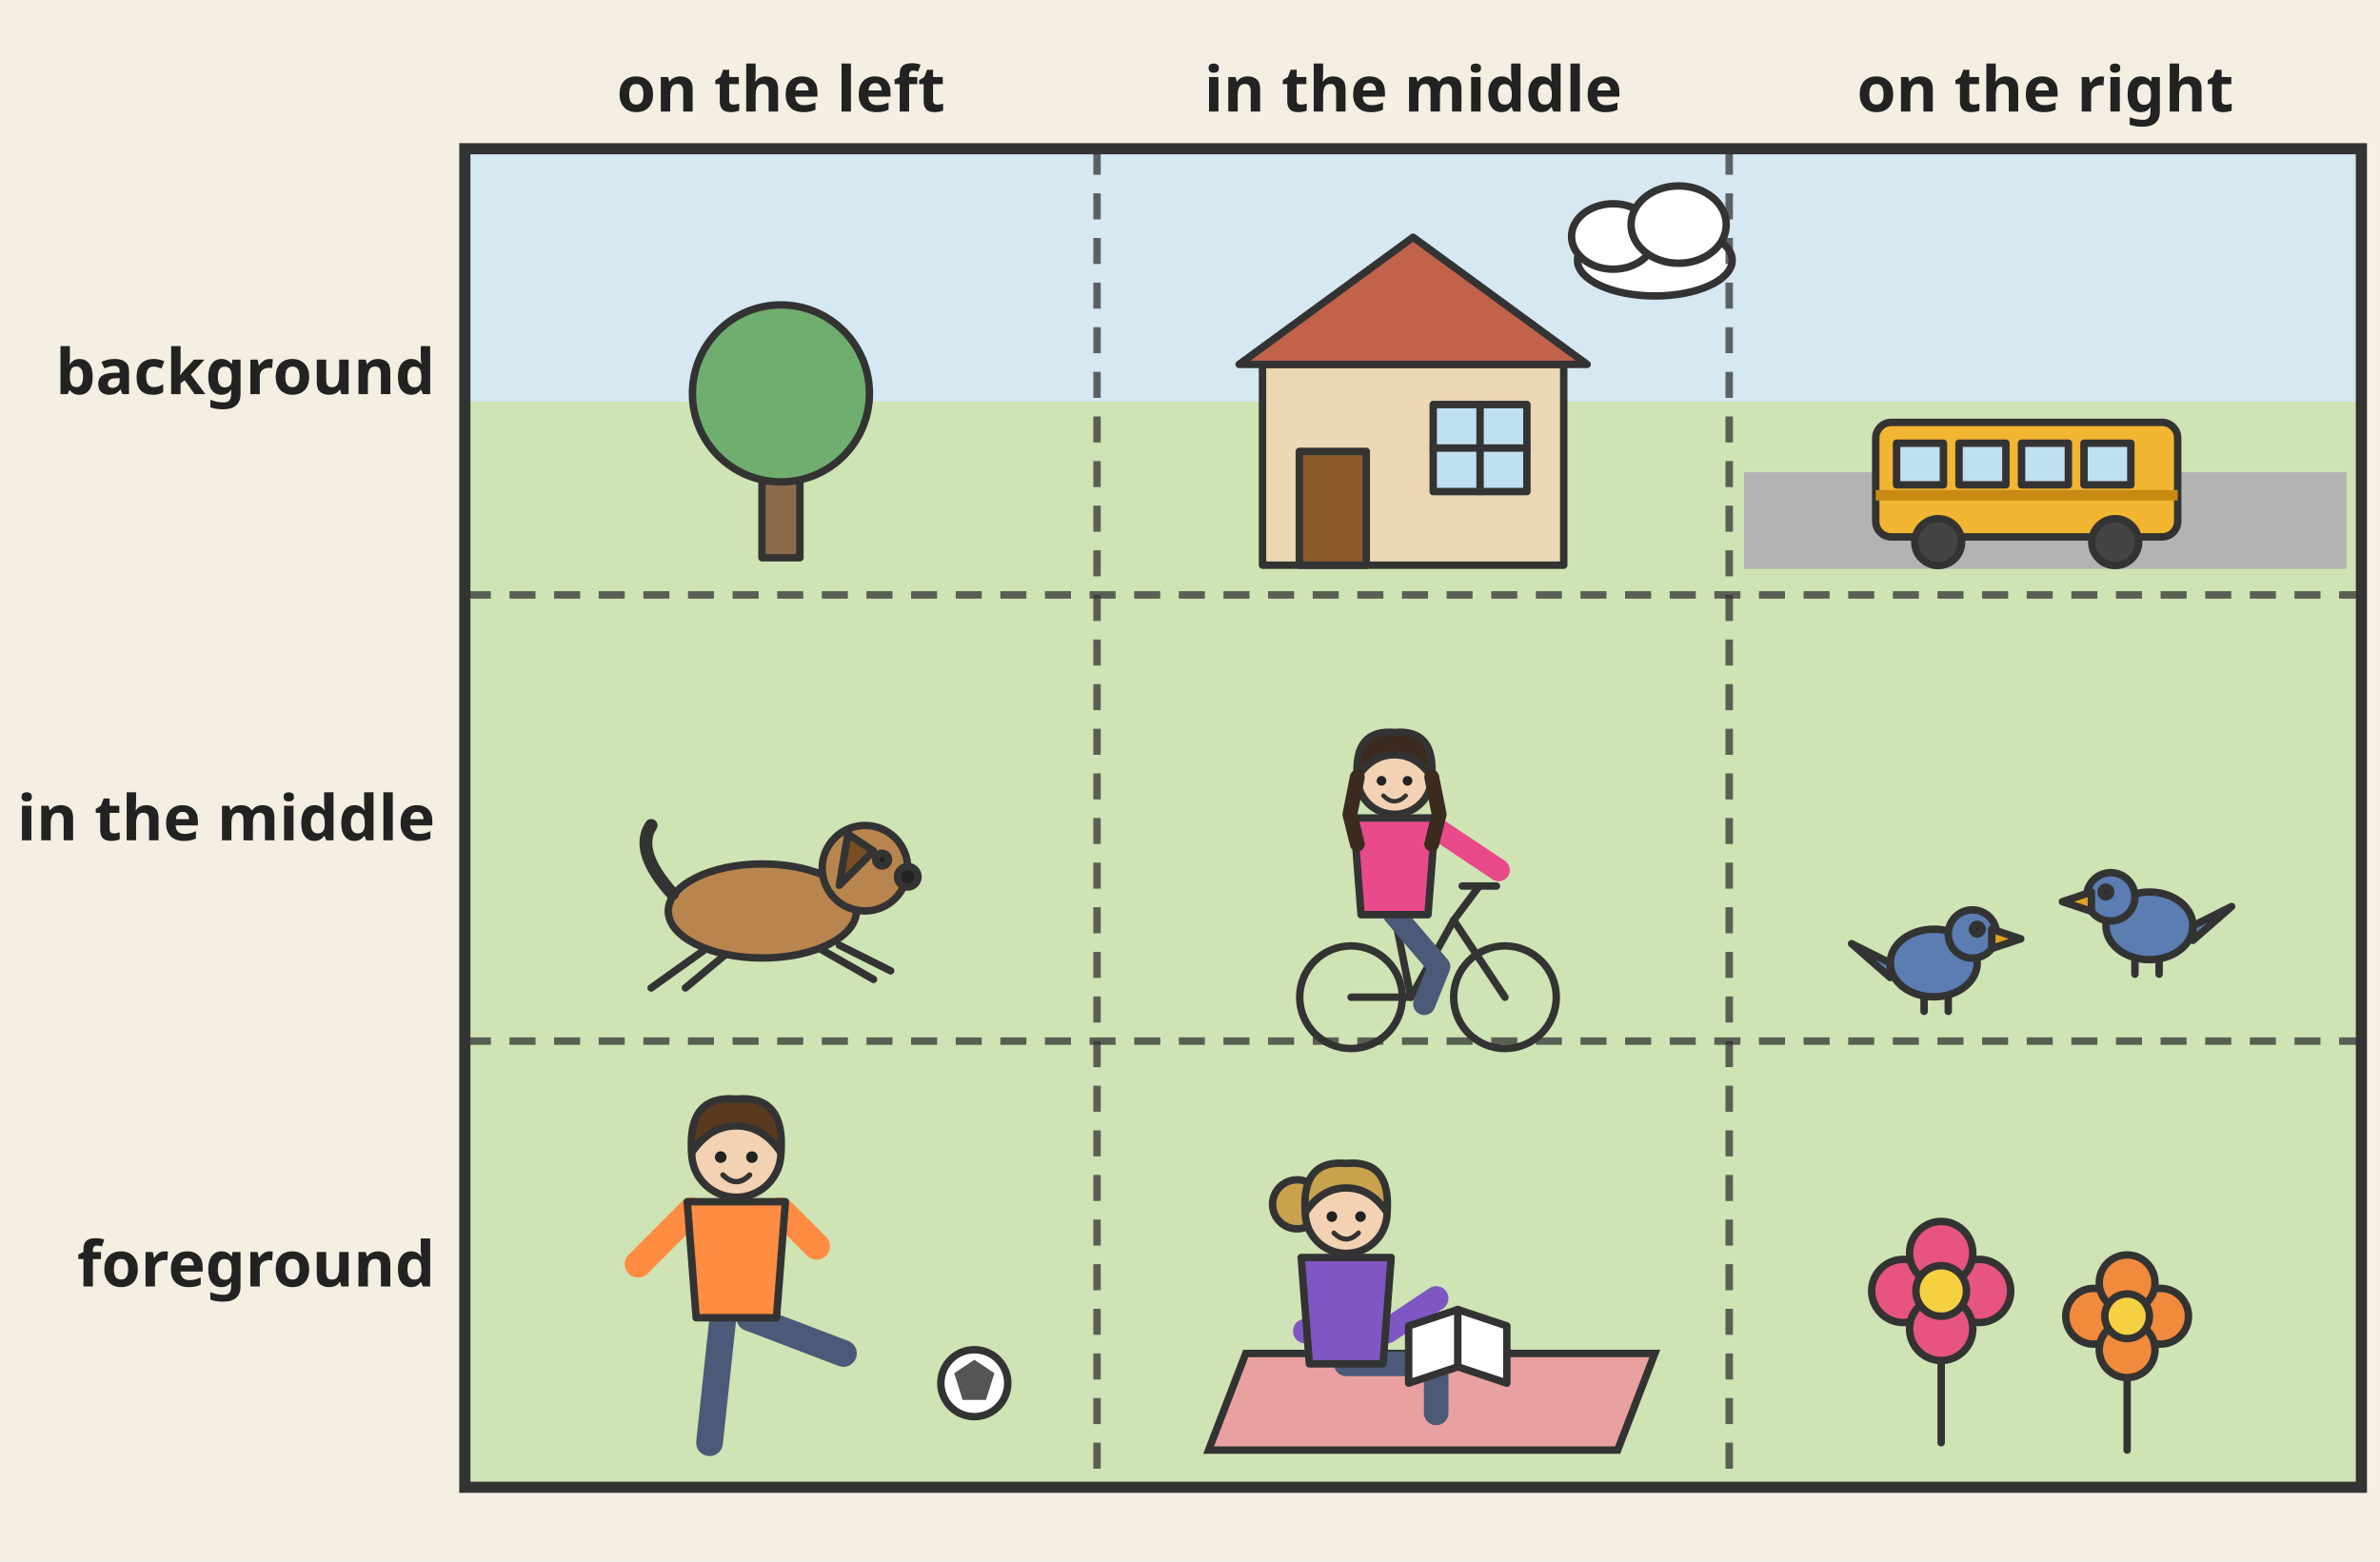
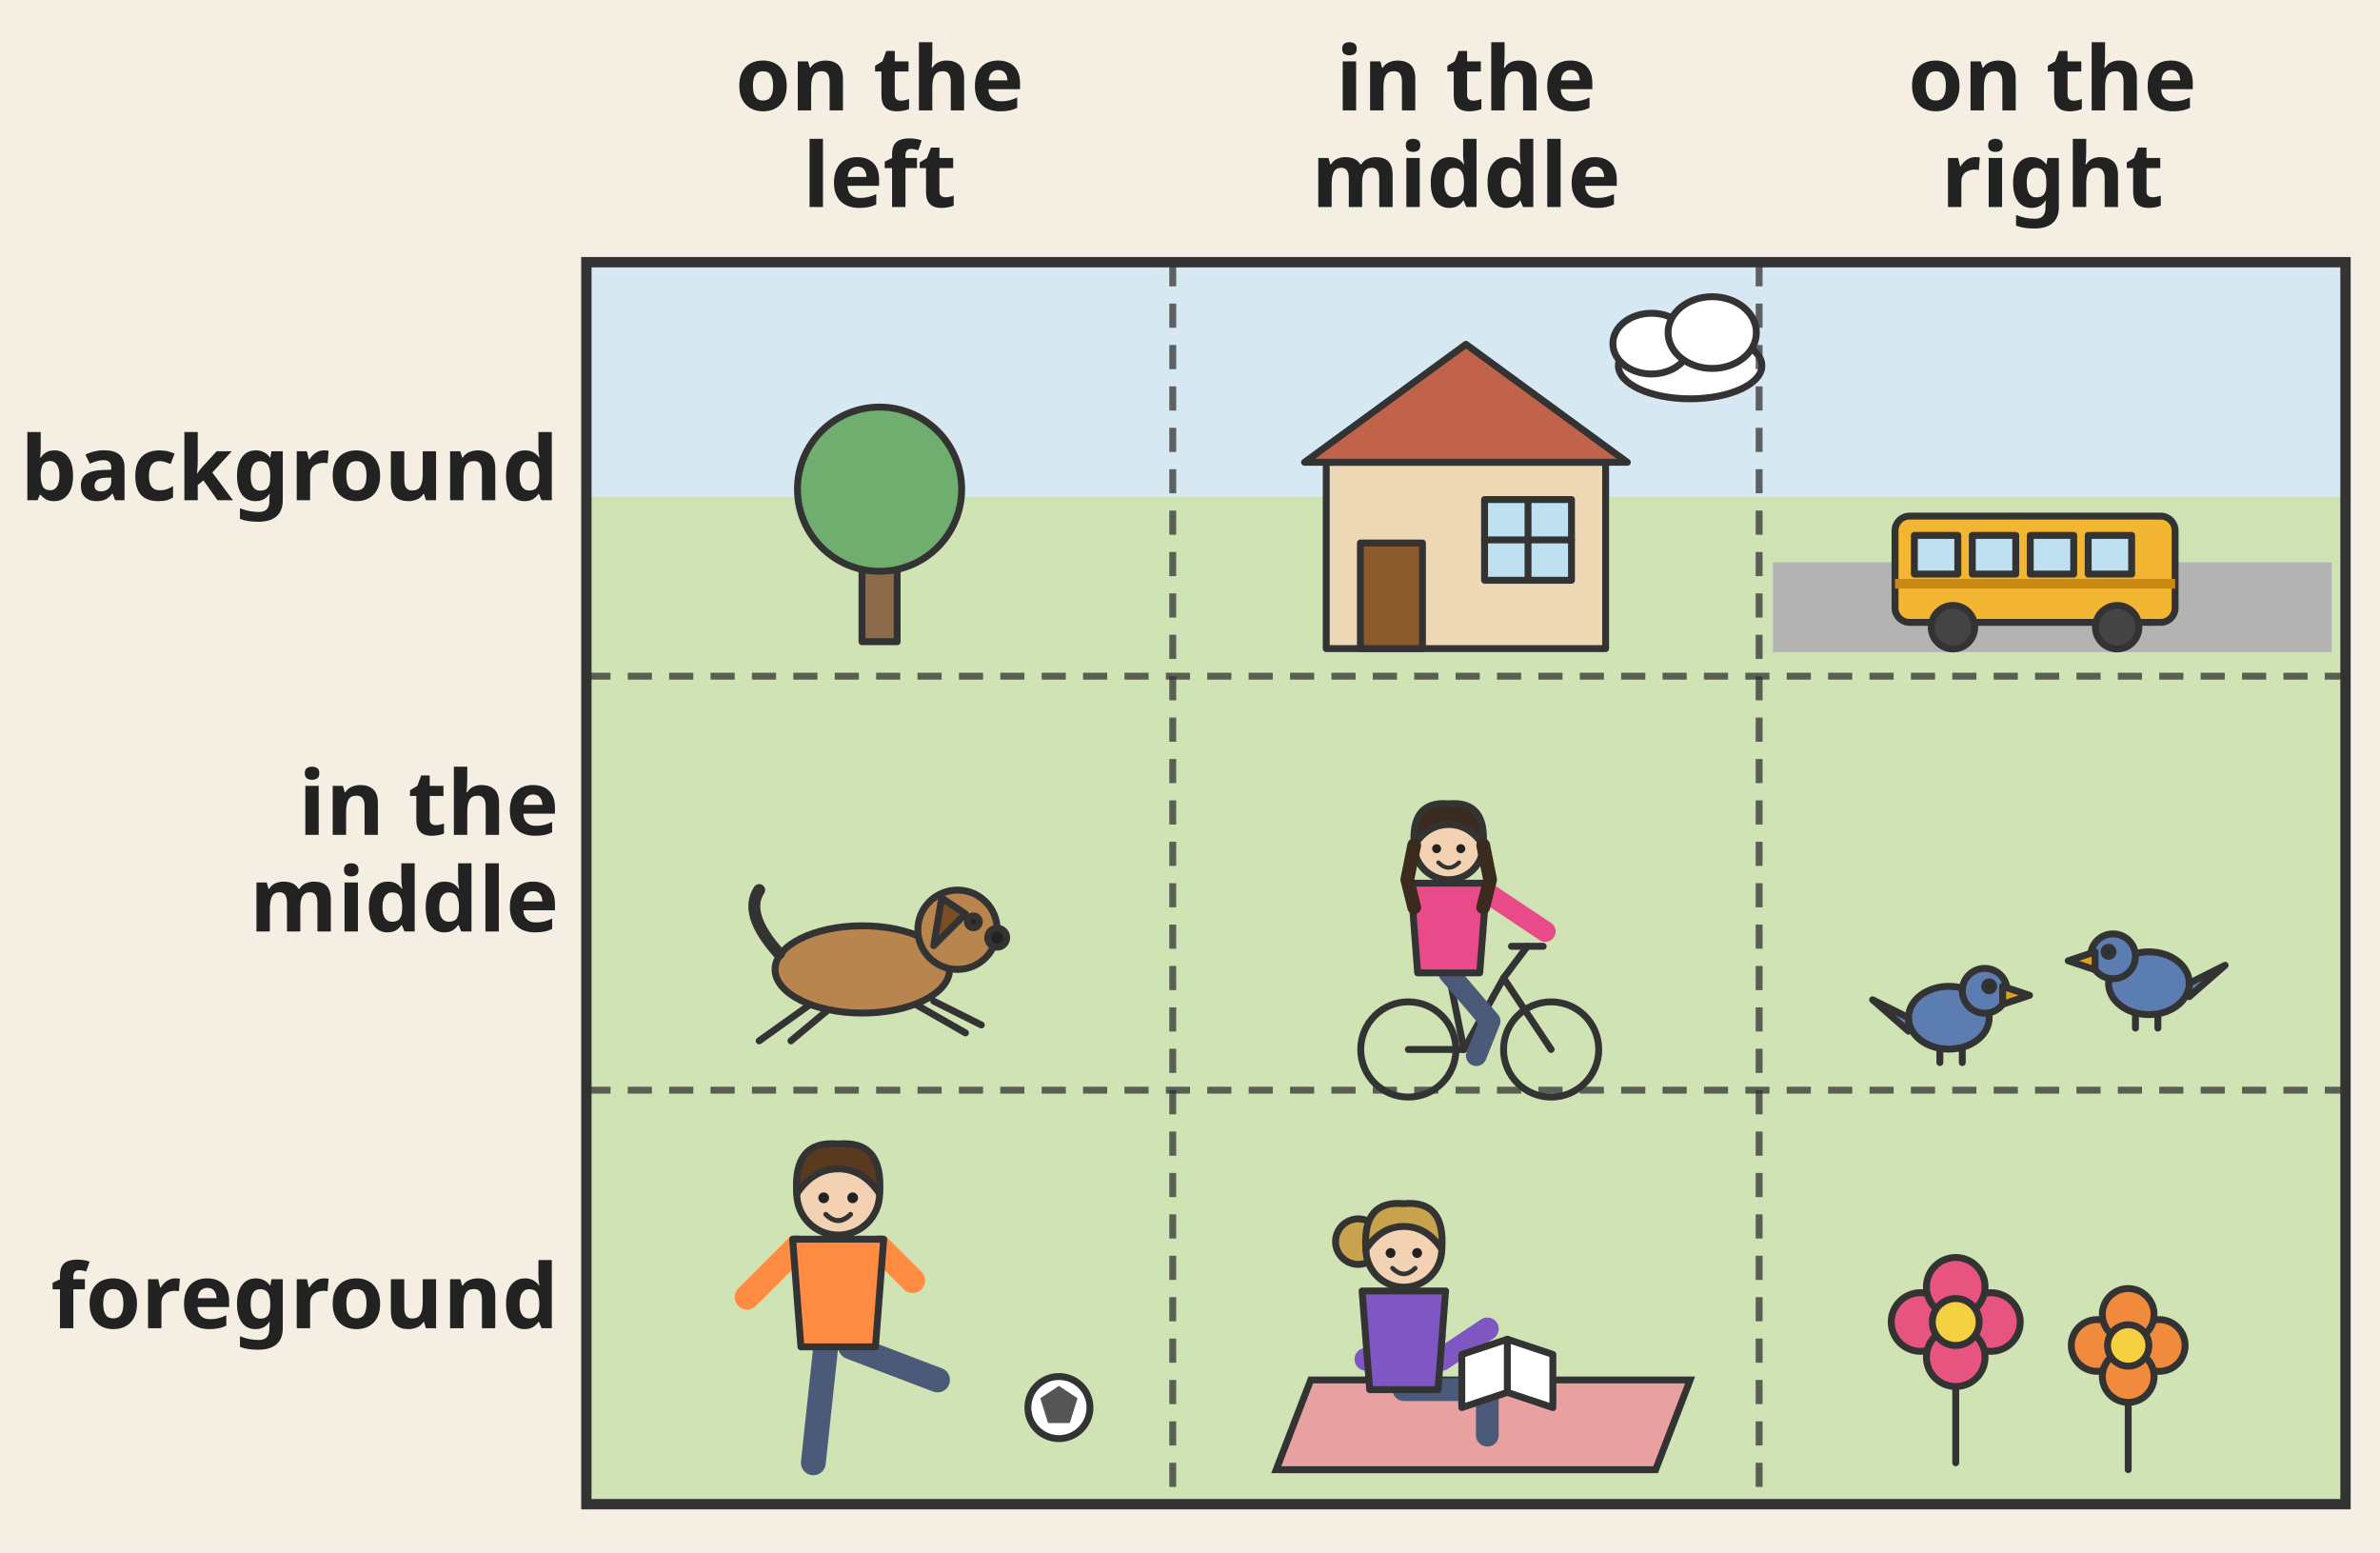
- <svg xmlns="http://www.w3.org/2000/svg" viewBox="0 0 640 420" role="img">
-   <rect width="640" height="420" fill="#f4efe2" />
-   <rect x="125" y="40" width="510" height="360" fill="#cfe3b4" />
-   <rect x="125" y="40" width="510" height="68" fill="#d6e9f2" />
-   <rect x="469" y="127" width="162" height="26" fill="#b3b3b3" />
-   <g transform="translate(445,70) scale(0.8,0.8)" stroke="#333" stroke-width="2.50" stroke-linejoin="round" stroke-linecap="round">
-     <ellipse cx="0" cy="0" rx="26" ry="12" fill="#fff" />
-     <ellipse cx="-14" cy="-8" rx="14" ry="11" fill="#fff" />
-     <ellipse cx="8" cy="-12" rx="16" ry="13" fill="#fff" />
+ <svg xmlns="http://www.w3.org/2000/svg" viewBox="0 0 690 450" role="img">
+   <rect width="690" height="450" fill="#f4efe2" />
+   <g transform="translate(45,36)">
+     <rect x="125" y="40" width="510" height="360" fill="#cfe3b4" />
+     <rect x="125" y="40" width="510" height="68" fill="#d6e9f2" />
+     <rect x="469" y="127" width="162" height="26" fill="#b3b3b3" />
+     <g transform="translate(445,70) scale(0.8,0.8)" stroke="#333" stroke-width="2.50" stroke-linejoin="round" stroke-linecap="round">
+       <ellipse cx="0" cy="0" rx="26" ry="12" fill="#fff" />
+       <ellipse cx="-14" cy="-8" rx="14" ry="11" fill="#fff" />
+       <ellipse cx="8" cy="-12" rx="16" ry="13" fill="#fff" />
+     </g>
+     <g transform="translate(210.0,150) scale(0.85,0.85)" stroke="#333" stroke-width="2.35" stroke-linejoin="round" stroke-linecap="round">
+       <rect x="-6" y="-34" width="12" height="34" fill="#8b6b4a" />
+       <circle cx="0" cy="-52" r="28" fill="#6fae6f" />
+     </g>
+     <g transform="translate(380.0,152) scale(0.9,0.9)" stroke="#333" stroke-width="2.22" stroke-linejoin="round" stroke-linecap="round">
+       <rect x="-45" y="-60" width="90" height="60" fill="#ecd8b4" />
+       <polygon points="-52,-60 0,-98 52,-60" fill="#c0634a" />
+       <rect x="-34" y="-34" width="20" height="34" fill="#8b5a2b" />
+       <rect x="6" y="-48" width="28" height="26" fill="#bfe0f0" />
+       <line x1="20" y1="-48" x2="20" y2="-22" />
+       <line x1="6" y1="-35" x2="34" y2="-35" />
+     </g>
+     <g transform="translate(545.0,150) scale(0.7,0.7)" stroke="#333" stroke-width="2.86" stroke-linejoin="round" stroke-linecap="round">
+       <rect x="-58" y="-52" width="116" height="44" rx="6" fill="#f2b632" />
+       <rect x="-50" y="-44" width="18" height="16" fill="#bfe0f0" />
+       <rect x="-26" y="-44" width="18" height="16" fill="#bfe0f0" />
+       <rect x="-2" y="-44" width="18" height="16" fill="#bfe0f0" />
+       <rect x="22" y="-44" width="18" height="16" fill="#bfe0f0" />
+       <rect x="-58" y="-26" width="116" height="4" fill="#c88a12" stroke="none" />
+       <circle cx="-34" cy="-6" r="9" fill="#444" />
+       <circle cx="34" cy="-6" r="9" fill="#444" />
+     </g>
+     <g transform="translate(205.0,268) scale(1.15,1.15)" stroke="#333" stroke-width="1.74" stroke-linejoin="round" stroke-linecap="round">
+       <line x1="-12" y1="-12" x2="-26" y2="-2" />
+       <line x1="-6" y1="-12" x2="-18" y2="-2" />
+       <line x1="12" y1="-12" x2="26" y2="-4" />
+       <line x1="18" y1="-12" x2="30" y2="-6" />
+       <ellipse cx="0" cy="-20" rx="22" ry="11" fill="#b9854f" />
+       <circle cx="24" cy="-30" r="10" fill="#b9854f" />
+       <path d="M20 -38 L18 -26 L26 -34 Z" fill="#7a4e24" />
+       <circle cx="28" cy="-32" r="1.5" fill="#222" />
+       <circle cx="34" cy="-28" r="2.4" fill="#222" />
+       <path d="M-21 -24 Q-30 -34 -26 -40" fill="none" stroke-width="3" />
+     </g>
+     <g transform="translate(384.0,282) scale(1.15,1.15)" stroke="#333" stroke-width="1.74" stroke-linejoin="round" stroke-linecap="round">
+       <circle cx="-18" cy="-12" r="12" fill="none" />
+       <circle cx="18" cy="-12" r="12" fill="none" />
+       <polyline points="-18,-12 -4,-12 6,-30 18,-12" fill="none" />
+       <line x1="-4" y1="-12" x2="-8" y2="-32" />
+       <line x1="-12" y1="-33" x2="-4" y2="-33" />
+       <line x1="6" y1="-30" x2="12" y2="-38" />
+       <line x1="8" y1="-38" x2="16" y2="-38" />
+     </g>
+     <g transform="translate(375.0,274) scale(1.0,1.0)" stroke="#333" stroke-width="2.00" stroke-linejoin="round" stroke-linecap="round">
+       <polyline points="0,-28 12,-14 8,-4" fill="none" stroke="#4a5a78" stroke-width="6" />
+       <polyline points="0,-28 12,-14 8,-4" fill="none" stroke="#333" stroke-width="1" opacity="0" />
+       <polyline points="10,-52 28,-40" fill="none" stroke="#e84a8a" stroke-width="6" />
+       <polygon points="-11,-54 11,-54 9,-28 -9,-28" fill="#e84a8a" />
+       <circle cx="0" cy="-65" r="10" fill="#f3d2b3" />
+       <path d="M-10 -65 Q-11 -78 0 -77 Q11 -78 10 -65 Q6 -71 0 -71 Q-6 -71 -10 -65 Z" fill="#3b2a1e" />
+       <polyline points="-10,-65 -12,-55 -10,-47" fill="none" stroke="#3b2a1e" stroke-width="4" />
+       <polyline points="10,-65 12,-55 10,-47" fill="none" stroke="#3b2a1e" stroke-width="4" />
+       <circle cx="-3.5" cy="-64" r="1.3" fill="#222" stroke="none" />
+       <circle cx="3.5" cy="-64" r="1.3" fill="#222" stroke="none" />
+       <path d="M-3 -60 Q0 -57 3 -60" fill="none" stroke-width="1.2" />
+     </g>
+     <g transform="translate(520.0,272) scale(1.3,1.3)" stroke="#333" stroke-width="1.54" stroke-linejoin="round" stroke-linecap="round">
+       <ellipse cx="0" cy="-10" rx="9" ry="7" fill="#5b7db1" />
+       <circle cx="8" cy="-16" r="5" fill="#5b7db1" />
+       <polygon points="12,-17 18,-15 12,-13" fill="#e0a020" />
+       <line x1="-2" y1="-3" x2="-2" y2="0" />
+       <line x1="3" y1="-3" x2="3" y2="0" />
+       <path d="M-9 -10 L-17 -14 L-9 -7 Z" fill="#5b7db1" />
+       <circle cx="9" cy="-17" r="1" fill="#222" />
+     </g>
+     <g transform="translate(578.0,262) scale(-1.3,1.3)" stroke="#333" stroke-width="1.54" stroke-linejoin="round" stroke-linecap="round">
+       <ellipse cx="0" cy="-10" rx="9" ry="7" fill="#5b7db1" />
+       <circle cx="8" cy="-16" r="5" fill="#5b7db1" />
+       <polygon points="12,-17 18,-15 12,-13" fill="#e0a020" />
+       <line x1="-2" y1="-3" x2="-2" y2="0" />
+       <line x1="3" y1="-3" x2="3" y2="0" />
+       <path d="M-9 -10 L-17 -14 L-9 -7 Z" fill="#5b7db1" />
+       <circle cx="9" cy="-17" r="1" fill="#222" />
+     </g>
+     <g transform="translate(198.0,388) scale(1.2,1.2)" stroke="#333" stroke-width="1.67" stroke-linejoin="round" stroke-linecap="round">
+       <polyline points="-3,-28 -6,0" fill="none" stroke="#4a5a78" stroke-width="6" />
+       <polyline points="-3,-28 -6,0" fill="none" stroke="#333" stroke-width="1" opacity="0" />
+       <polyline points="3,-28 24,-20" fill="none" stroke="#4a5a78" stroke-width="6" />
+       <polyline points="3,-28 24,-20" fill="none" stroke="#333" stroke-width="1" opacity="0" />
+       <polyline points="-10,-52 -22,-40" fill="none" stroke="#ff8c42" stroke-width="6" />
+       <polyline points="10,-52 18,-44" fill="none" stroke="#ff8c42" stroke-width="6" />
+       <polygon points="-11,-54 11,-54 9,-28 -9,-28" fill="#ff8c42" />
+       <circle cx="0" cy="-65" r="10" fill="#f3d2b3" />
+       <path d="M-10 -65 Q-11 -78 0 -77 Q11 -78 10 -65 Q6 -71 0 -71 Q-6 -71 -10 -65 Z" fill="#5a3a1e" />
+       <circle cx="-3.5" cy="-64" r="1.3" fill="#222" stroke="none" />
+       <circle cx="3.5" cy="-64" r="1.3" fill="#222" stroke="none" />
+       <path d="M-3 -60 Q0 -57 3 -60" fill="none" stroke-width="1.2" />
+     </g>
+     <circle cx="262.0" cy="372" r="9" fill="#fff" stroke="#333" stroke-width="2" />
+     <path d="M256.6 369.3 L262.0 365.7 L267.4 369.3 L265.15 376.5 L258.85 376.5 Z" fill="#555" stroke="none" />
+     <polygon points="335.0,364 445.0,364 435.0,390 325.0,390" fill="#e9a0a0" stroke="#333" stroke-width="2" />
+     <g transform="translate(362.0,380) scale(1.1,1.1)" stroke="#333" stroke-width="1.82" stroke-linejoin="round" stroke-linecap="round">
+       <polyline points="0,-12 22,-12 22,0" fill="none" stroke="#4a5a78" stroke-width="6" />
+       <polyline points="0,-12 22,-12 22,0" fill="none" stroke="#333" stroke-width="1" opacity="0" />
+       <polyline points="-10,-20 8,-26" fill="none" stroke="#7e57c2" stroke-width="6" />
+       <polyline points="10,-20 22,-28" fill="none" stroke="#7e57c2" stroke-width="6" />
+       <polygon points="-11,-38 11,-38 9,-12 -9,-12" fill="#7e57c2" />
+       <circle cx="-12" cy="-51" r="6" fill="#c9a24d" />
+       <circle cx="0" cy="-49" r="10" fill="#f3d2b3" />
+       <path d="M-10 -49 Q-11 -62 0 -61 Q11 -62 10 -49 Q6 -55 0 -55 Q-6 -55 -10 -49 Z" fill="#c9a24d" />
+       <circle cx="-3.5" cy="-48" r="1.3" fill="#222" stroke="none" />
+       <circle cx="3.5" cy="-48" r="1.3" fill="#222" stroke="none" />
+       <path d="M-3 -44 Q0 -41 3 -44" fill="none" stroke-width="1.2" />
+     </g>
+     <g transform="translate(392.0,372) scale(1.1,1.1)" stroke="#333" stroke-width="1.82" stroke-linejoin="round" stroke-linecap="round">
+       <polygon points="-12,0 0,-4 12,0 12,-14 0,-18 -12,-14" fill="#fff" />
+       <line x1="0" y1="-4" x2="0" y2="-18" />
+     </g>
+     <g transform="translate(522.0,388) scale(1.7,1.7)" stroke="#333" stroke-width="1.18" stroke-linejoin="round" stroke-linecap="round">
+       <line x1="0" y1="0" x2="0" y2="-24" />
+       <circle cx="-6" cy="-24" r="5" fill="#e75480" />
+       <circle cx="6" cy="-24" r="5" fill="#e75480" />
+       <circle cx="0" cy="-30" r="5" fill="#e75480" />
+       <circle cx="0" cy="-18" r="5" fill="#e75480" />
+       <circle cx="0" cy="-24" r="4" fill="#f5d142" />
+     </g>
+     <g transform="translate(572.0,390) scale(1.5,1.5)" stroke="#333" stroke-width="1.33" stroke-linejoin="round" stroke-linecap="round">
+       <line x1="0" y1="0" x2="0" y2="-24" />
+       <circle cx="-6" cy="-24" r="5" fill="#f08a3c" />
+       <circle cx="6" cy="-24" r="5" fill="#f08a3c" />
+       <circle cx="0" cy="-30" r="5" fill="#f08a3c" />
+       <circle cx="0" cy="-18" r="5" fill="#f08a3c" />
+       <circle cx="0" cy="-24" r="4" fill="#f5d142" />
+     </g>
+     <line x1="125" y1="40" x2="125" y2="400" stroke="#333" stroke-width="2" stroke-dasharray="7 5" opacity="0.75" />
+     <line x1="125" y1="40" x2="635" y2="40" stroke="#333" stroke-width="2" stroke-dasharray="7 5" opacity="0.75" />
+     <line x1="295" y1="40" x2="295" y2="400" stroke="#333" stroke-width="2" stroke-dasharray="7 5" opacity="0.75" />
+     <line x1="125" y1="160" x2="635" y2="160" stroke="#333" stroke-width="2" stroke-dasharray="7 5" opacity="0.75" />
+     <line x1="465" y1="40" x2="465" y2="400" stroke="#333" stroke-width="2" stroke-dasharray="7 5" opacity="0.75" />
+     <line x1="125" y1="280" x2="635" y2="280" stroke="#333" stroke-width="2" stroke-dasharray="7 5" opacity="0.75" />
+     <line x1="635" y1="40" x2="635" y2="400" stroke="#333" stroke-width="2" stroke-dasharray="7 5" opacity="0.75" />
+     <line x1="125" y1="400" x2="635" y2="400" stroke="#333" stroke-width="2" stroke-dasharray="7 5" opacity="0.75" />
+     <rect x="125" y="40" width="510" height="360" fill="none" stroke="#333" stroke-width="3" />
  </g>
-   <g transform="translate(210.0,150) scale(0.85,0.85)" stroke="#333" stroke-width="2.35" stroke-linejoin="round" stroke-linecap="round">
-     <rect x="-6" y="-34" width="12" height="34" fill="#8b6b4a" />
-     <circle cx="0" cy="-52" r="28" fill="#6fae6f" />
-   </g>
-   <g transform="translate(380.0,152) scale(0.9,0.9)" stroke="#333" stroke-width="2.22" stroke-linejoin="round" stroke-linecap="round">
-     <rect x="-45" y="-60" width="90" height="60" fill="#ecd8b4" />
-     <polygon points="-52,-60 0,-98 52,-60" fill="#c0634a" />
-     <rect x="-34" y="-34" width="20" height="34" fill="#8b5a2b" />
-     <rect x="6" y="-48" width="28" height="26" fill="#bfe0f0" />
-     <line x1="20" y1="-48" x2="20" y2="-22" />
-     <line x1="6" y1="-35" x2="34" y2="-35" />
-   </g>
-   <g transform="translate(545.0,150) scale(0.7,0.7)" stroke="#333" stroke-width="2.86" stroke-linejoin="round" stroke-linecap="round">
-     <rect x="-58" y="-52" width="116" height="44" rx="6" fill="#f2b632" />
-     <rect x="-50" y="-44" width="18" height="16" fill="#bfe0f0" />
-     <rect x="-26" y="-44" width="18" height="16" fill="#bfe0f0" />
-     <rect x="-2" y="-44" width="18" height="16" fill="#bfe0f0" />
-     <rect x="22" y="-44" width="18" height="16" fill="#bfe0f0" />
-     <rect x="-58" y="-26" width="116" height="4" fill="#c88a12" stroke="none" />
-     <circle cx="-34" cy="-6" r="9" fill="#444" />
-     <circle cx="34" cy="-6" r="9" fill="#444" />
-   </g>
-   <g transform="translate(205.0,268) scale(1.15,1.15)" stroke="#333" stroke-width="1.74" stroke-linejoin="round" stroke-linecap="round">
-     <line x1="-12" y1="-12" x2="-26" y2="-2" />
-     <line x1="-6" y1="-12" x2="-18" y2="-2" />
-     <line x1="12" y1="-12" x2="26" y2="-4" />
-     <line x1="18" y1="-12" x2="30" y2="-6" />
-     <ellipse cx="0" cy="-20" rx="22" ry="11" fill="#b9854f" />
-     <circle cx="24" cy="-30" r="10" fill="#b9854f" />
-     <path d="M20 -38 L18 -26 L26 -34 Z" fill="#7a4e24" />
-     <circle cx="28" cy="-32" r="1.5" fill="#222" />
-     <circle cx="34" cy="-28" r="2.4" fill="#222" />
-     <path d="M-21 -24 Q-30 -34 -26 -40" fill="none" stroke-width="3" />
-   </g>
-   <g transform="translate(384.0,282) scale(1.15,1.15)" stroke="#333" stroke-width="1.74" stroke-linejoin="round" stroke-linecap="round">
-     <circle cx="-18" cy="-12" r="12" fill="none" />
-     <circle cx="18" cy="-12" r="12" fill="none" />
-     <polyline points="-18,-12 -4,-12 6,-30 18,-12" fill="none" />
-     <line x1="-4" y1="-12" x2="-8" y2="-32" />
-     <line x1="-12" y1="-33" x2="-4" y2="-33" />
-     <line x1="6" y1="-30" x2="12" y2="-38" />
-     <line x1="8" y1="-38" x2="16" y2="-38" />
-   </g>
-   <g transform="translate(375.0,274) scale(1.0,1.0)" stroke="#333" stroke-width="2.00" stroke-linejoin="round" stroke-linecap="round">
-     <polyline points="0,-28 12,-14 8,-4" fill="none" stroke="#4a5a78" stroke-width="6" />
-     <polyline points="0,-28 12,-14 8,-4" fill="none" stroke="#333" stroke-width="1" opacity="0" />
-     <polyline points="10,-52 28,-40" fill="none" stroke="#e84a8a" stroke-width="6" />
-     <polygon points="-11,-54 11,-54 9,-28 -9,-28" fill="#e84a8a" />
-     <circle cx="0" cy="-65" r="10" fill="#f3d2b3" />
-     <path d="M-10 -65 Q-11 -78 0 -77 Q11 -78 10 -65 Q6 -71 0 -71 Q-6 -71 -10 -65 Z" fill="#3b2a1e" />
-     <polyline points="-10,-65 -12,-55 -10,-47" fill="none" stroke="#3b2a1e" stroke-width="4" />
-     <polyline points="10,-65 12,-55 10,-47" fill="none" stroke="#3b2a1e" stroke-width="4" />
-     <circle cx="-3.5" cy="-64" r="1.3" fill="#222" stroke="none" />
-     <circle cx="3.5" cy="-64" r="1.3" fill="#222" stroke="none" />
-     <path d="M-3 -60 Q0 -57 3 -60" fill="none" stroke-width="1.2" />
-   </g>
-   <g transform="translate(520.0,272) scale(1.3,1.3)" stroke="#333" stroke-width="1.54" stroke-linejoin="round" stroke-linecap="round">
-     <ellipse cx="0" cy="-10" rx="9" ry="7" fill="#5b7db1" />
-     <circle cx="8" cy="-16" r="5" fill="#5b7db1" />
-     <polygon points="12,-17 18,-15 12,-13" fill="#e0a020" />
-     <line x1="-2" y1="-3" x2="-2" y2="0" />
-     <line x1="3" y1="-3" x2="3" y2="0" />
-     <path d="M-9 -10 L-17 -14 L-9 -7 Z" fill="#5b7db1" />
-     <circle cx="9" cy="-17" r="1" fill="#222" />
-   </g>
-   <g transform="translate(578.0,262) scale(-1.3,1.3)" stroke="#333" stroke-width="1.54" stroke-linejoin="round" stroke-linecap="round">
-     <ellipse cx="0" cy="-10" rx="9" ry="7" fill="#5b7db1" />
-     <circle cx="8" cy="-16" r="5" fill="#5b7db1" />
-     <polygon points="12,-17 18,-15 12,-13" fill="#e0a020" />
-     <line x1="-2" y1="-3" x2="-2" y2="0" />
-     <line x1="3" y1="-3" x2="3" y2="0" />
-     <path d="M-9 -10 L-17 -14 L-9 -7 Z" fill="#5b7db1" />
-     <circle cx="9" cy="-17" r="1" fill="#222" />
-   </g>
-   <g transform="translate(198.0,388) scale(1.2,1.2)" stroke="#333" stroke-width="1.67" stroke-linejoin="round" stroke-linecap="round">
-     <polyline points="-3,-28 -6,0" fill="none" stroke="#4a5a78" stroke-width="6" />
-     <polyline points="-3,-28 -6,0" fill="none" stroke="#333" stroke-width="1" opacity="0" />
-     <polyline points="3,-28 24,-20" fill="none" stroke="#4a5a78" stroke-width="6" />
-     <polyline points="3,-28 24,-20" fill="none" stroke="#333" stroke-width="1" opacity="0" />
-     <polyline points="-10,-52 -22,-40" fill="none" stroke="#ff8c42" stroke-width="6" />
-     <polyline points="10,-52 18,-44" fill="none" stroke="#ff8c42" stroke-width="6" />
-     <polygon points="-11,-54 11,-54 9,-28 -9,-28" fill="#ff8c42" />
-     <circle cx="0" cy="-65" r="10" fill="#f3d2b3" />
-     <path d="M-10 -65 Q-11 -78 0 -77 Q11 -78 10 -65 Q6 -71 0 -71 Q-6 -71 -10 -65 Z" fill="#5a3a1e" />
-     <circle cx="-3.5" cy="-64" r="1.3" fill="#222" stroke="none" />
-     <circle cx="3.5" cy="-64" r="1.3" fill="#222" stroke="none" />
-     <path d="M-3 -60 Q0 -57 3 -60" fill="none" stroke-width="1.2" />
-   </g>
-   <circle cx="262.0" cy="372" r="9" fill="#fff" stroke="#333" stroke-width="2" />
-   <path d="M256.6 369.3 L262.0 365.7 L267.4 369.3 L265.15 376.5 L258.85 376.5 Z" fill="#555" stroke="none" />
-   <polygon points="335.0,364 445.0,364 435.0,390 325.0,390" fill="#e9a0a0" stroke="#333" stroke-width="2" />
-   <g transform="translate(362.0,380) scale(1.1,1.1)" stroke="#333" stroke-width="1.82" stroke-linejoin="round" stroke-linecap="round">
-     <polyline points="0,-12 22,-12 22,0" fill="none" stroke="#4a5a78" stroke-width="6" />
-     <polyline points="0,-12 22,-12 22,0" fill="none" stroke="#333" stroke-width="1" opacity="0" />
-     <polyline points="-10,-20 8,-26" fill="none" stroke="#7e57c2" stroke-width="6" />
-     <polyline points="10,-20 22,-28" fill="none" stroke="#7e57c2" stroke-width="6" />
-     <polygon points="-11,-38 11,-38 9,-12 -9,-12" fill="#7e57c2" />
-     <circle cx="-12" cy="-51" r="6" fill="#c9a24d" />
-     <circle cx="0" cy="-49" r="10" fill="#f3d2b3" />
-     <path d="M-10 -49 Q-11 -62 0 -61 Q11 -62 10 -49 Q6 -55 0 -55 Q-6 -55 -10 -49 Z" fill="#c9a24d" />
-     <circle cx="-3.5" cy="-48" r="1.3" fill="#222" stroke="none" />
-     <circle cx="3.5" cy="-48" r="1.3" fill="#222" stroke="none" />
-     <path d="M-3 -44 Q0 -41 3 -44" fill="none" stroke-width="1.2" />
-   </g>
-   <g transform="translate(392.0,372) scale(1.1,1.1)" stroke="#333" stroke-width="1.82" stroke-linejoin="round" stroke-linecap="round">
-     <polygon points="-12,0 0,-4 12,0 12,-14 0,-18 -12,-14" fill="#fff" />
-     <line x1="0" y1="-4" x2="0" y2="-18" />
-   </g>
-   <g transform="translate(522.0,388) scale(1.7,1.7)" stroke="#333" stroke-width="1.18" stroke-linejoin="round" stroke-linecap="round">
-     <line x1="0" y1="0" x2="0" y2="-24" />
-     <circle cx="-6" cy="-24" r="5" fill="#e75480" />
-     <circle cx="6" cy="-24" r="5" fill="#e75480" />
-     <circle cx="0" cy="-30" r="5" fill="#e75480" />
-     <circle cx="0" cy="-18" r="5" fill="#e75480" />
-     <circle cx="0" cy="-24" r="4" fill="#f5d142" />
-   </g>
-   <g transform="translate(572.0,390) scale(1.5,1.5)" stroke="#333" stroke-width="1.33" stroke-linejoin="round" stroke-linecap="round">
-     <line x1="0" y1="0" x2="0" y2="-24" />
-     <circle cx="-6" cy="-24" r="5" fill="#f08a3c" />
-     <circle cx="6" cy="-24" r="5" fill="#f08a3c" />
-     <circle cx="0" cy="-30" r="5" fill="#f08a3c" />
-     <circle cx="0" cy="-18" r="5" fill="#f08a3c" />
-     <circle cx="0" cy="-24" r="4" fill="#f5d142" />
-   </g>
-   <line x1="125" y1="40" x2="125" y2="400" stroke="#333" stroke-width="2" stroke-dasharray="7 5" opacity="0.75" />
-   <line x1="125" y1="40" x2="635" y2="40" stroke="#333" stroke-width="2" stroke-dasharray="7 5" opacity="0.75" />
-   <line x1="295" y1="40" x2="295" y2="400" stroke="#333" stroke-width="2" stroke-dasharray="7 5" opacity="0.75" />
-   <line x1="125" y1="160" x2="635" y2="160" stroke="#333" stroke-width="2" stroke-dasharray="7 5" opacity="0.75" />
-   <line x1="465" y1="40" x2="465" y2="400" stroke="#333" stroke-width="2" stroke-dasharray="7 5" opacity="0.75" />
-   <line x1="125" y1="280" x2="635" y2="280" stroke="#333" stroke-width="2" stroke-dasharray="7 5" opacity="0.75" />
-   <line x1="635" y1="40" x2="635" y2="400" stroke="#333" stroke-width="2" stroke-dasharray="7 5" opacity="0.75" />
-   <line x1="125" y1="400" x2="635" y2="400" stroke="#333" stroke-width="2" stroke-dasharray="7 5" opacity="0.75" />
-   <rect x="125" y="40" width="510" height="360" fill="none" stroke="#333" stroke-width="3" />
-   <text x="210.0" y="30" text-anchor="middle" font-family="sans-serif" font-size="17" font-weight="bold" fill="#222">on the left</text>
-   <text x="380.0" y="30" text-anchor="middle" font-family="sans-serif" font-size="17" font-weight="bold" fill="#222">in the middle</text>
-   <text x="550.0" y="30" text-anchor="middle" font-family="sans-serif" font-size="17" font-weight="bold" fill="#222">on the right</text>
-   <text x="117" y="106.0" text-anchor="end" font-family="sans-serif" font-size="17" font-weight="bold" fill="#222">background</text>
-   <text x="117" y="226.0" text-anchor="end" font-family="sans-serif" font-size="17" font-weight="bold" fill="#222">in the middle</text>
-   <text x="117" y="346.0" text-anchor="end" font-family="sans-serif" font-size="17" font-weight="bold" fill="#222">foreground</text>
+   <text x="255" y="32" text-anchor="middle" font-family="sans-serif" font-size="26" font-weight="bold" fill="#222">on the</text>
+   <text x="255" y="60" text-anchor="middle" font-family="sans-serif" font-size="26" font-weight="bold" fill="#222">left</text>
+   <text x="425" y="32" text-anchor="middle" font-family="sans-serif" font-size="26" font-weight="bold" fill="#222">in the</text>
+   <text x="425" y="60" text-anchor="middle" font-family="sans-serif" font-size="26" font-weight="bold" fill="#222">middle</text>
+   <text x="595" y="32" text-anchor="middle" font-family="sans-serif" font-size="26" font-weight="bold" fill="#222">on the</text>
+   <text x="595" y="60" text-anchor="middle" font-family="sans-serif" font-size="26" font-weight="bold" fill="#222">right</text>
+   <text x="162" y="145" text-anchor="end" font-family="sans-serif" font-size="26" font-weight="bold" fill="#222">background</text>
+   <text x="162" y="242" text-anchor="end" font-family="sans-serif" font-size="26" font-weight="bold" fill="#222">in the</text>
+   <text x="162" y="270" text-anchor="end" font-family="sans-serif" font-size="26" font-weight="bold" fill="#222">middle</text>
+   <text x="162" y="385" text-anchor="end" font-family="sans-serif" font-size="26" font-weight="bold" fill="#222">foreground</text>
</svg>
